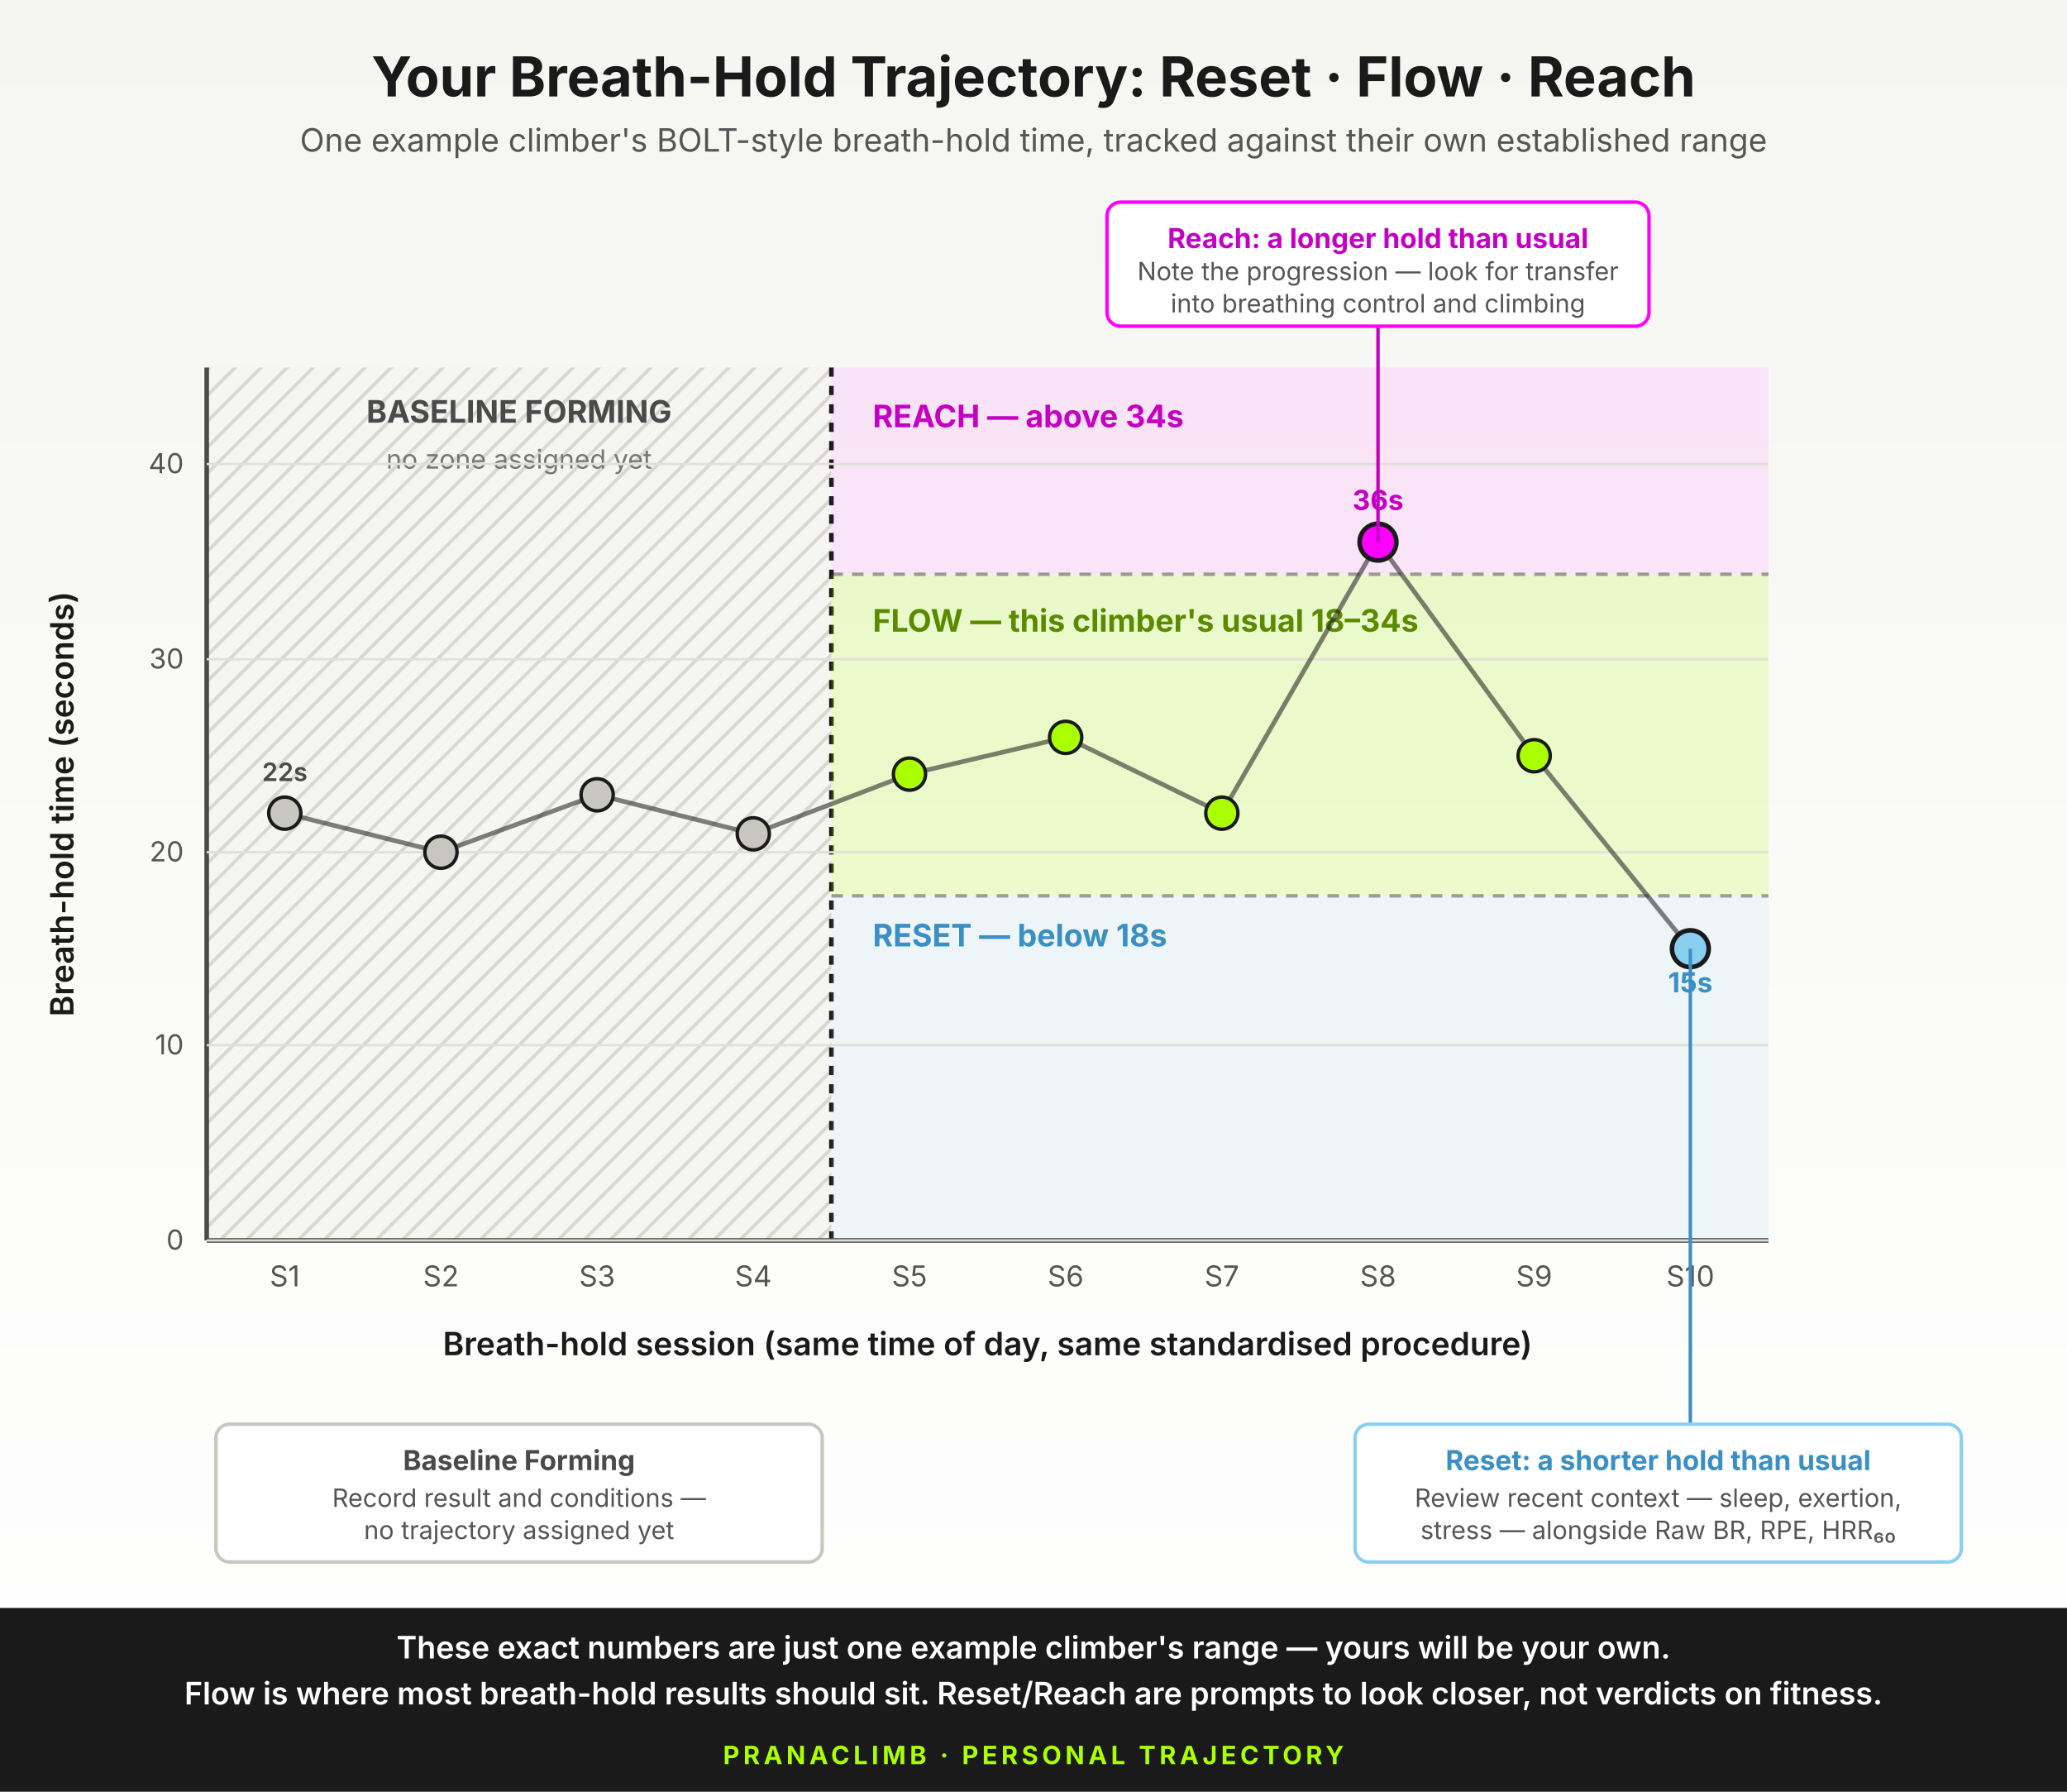
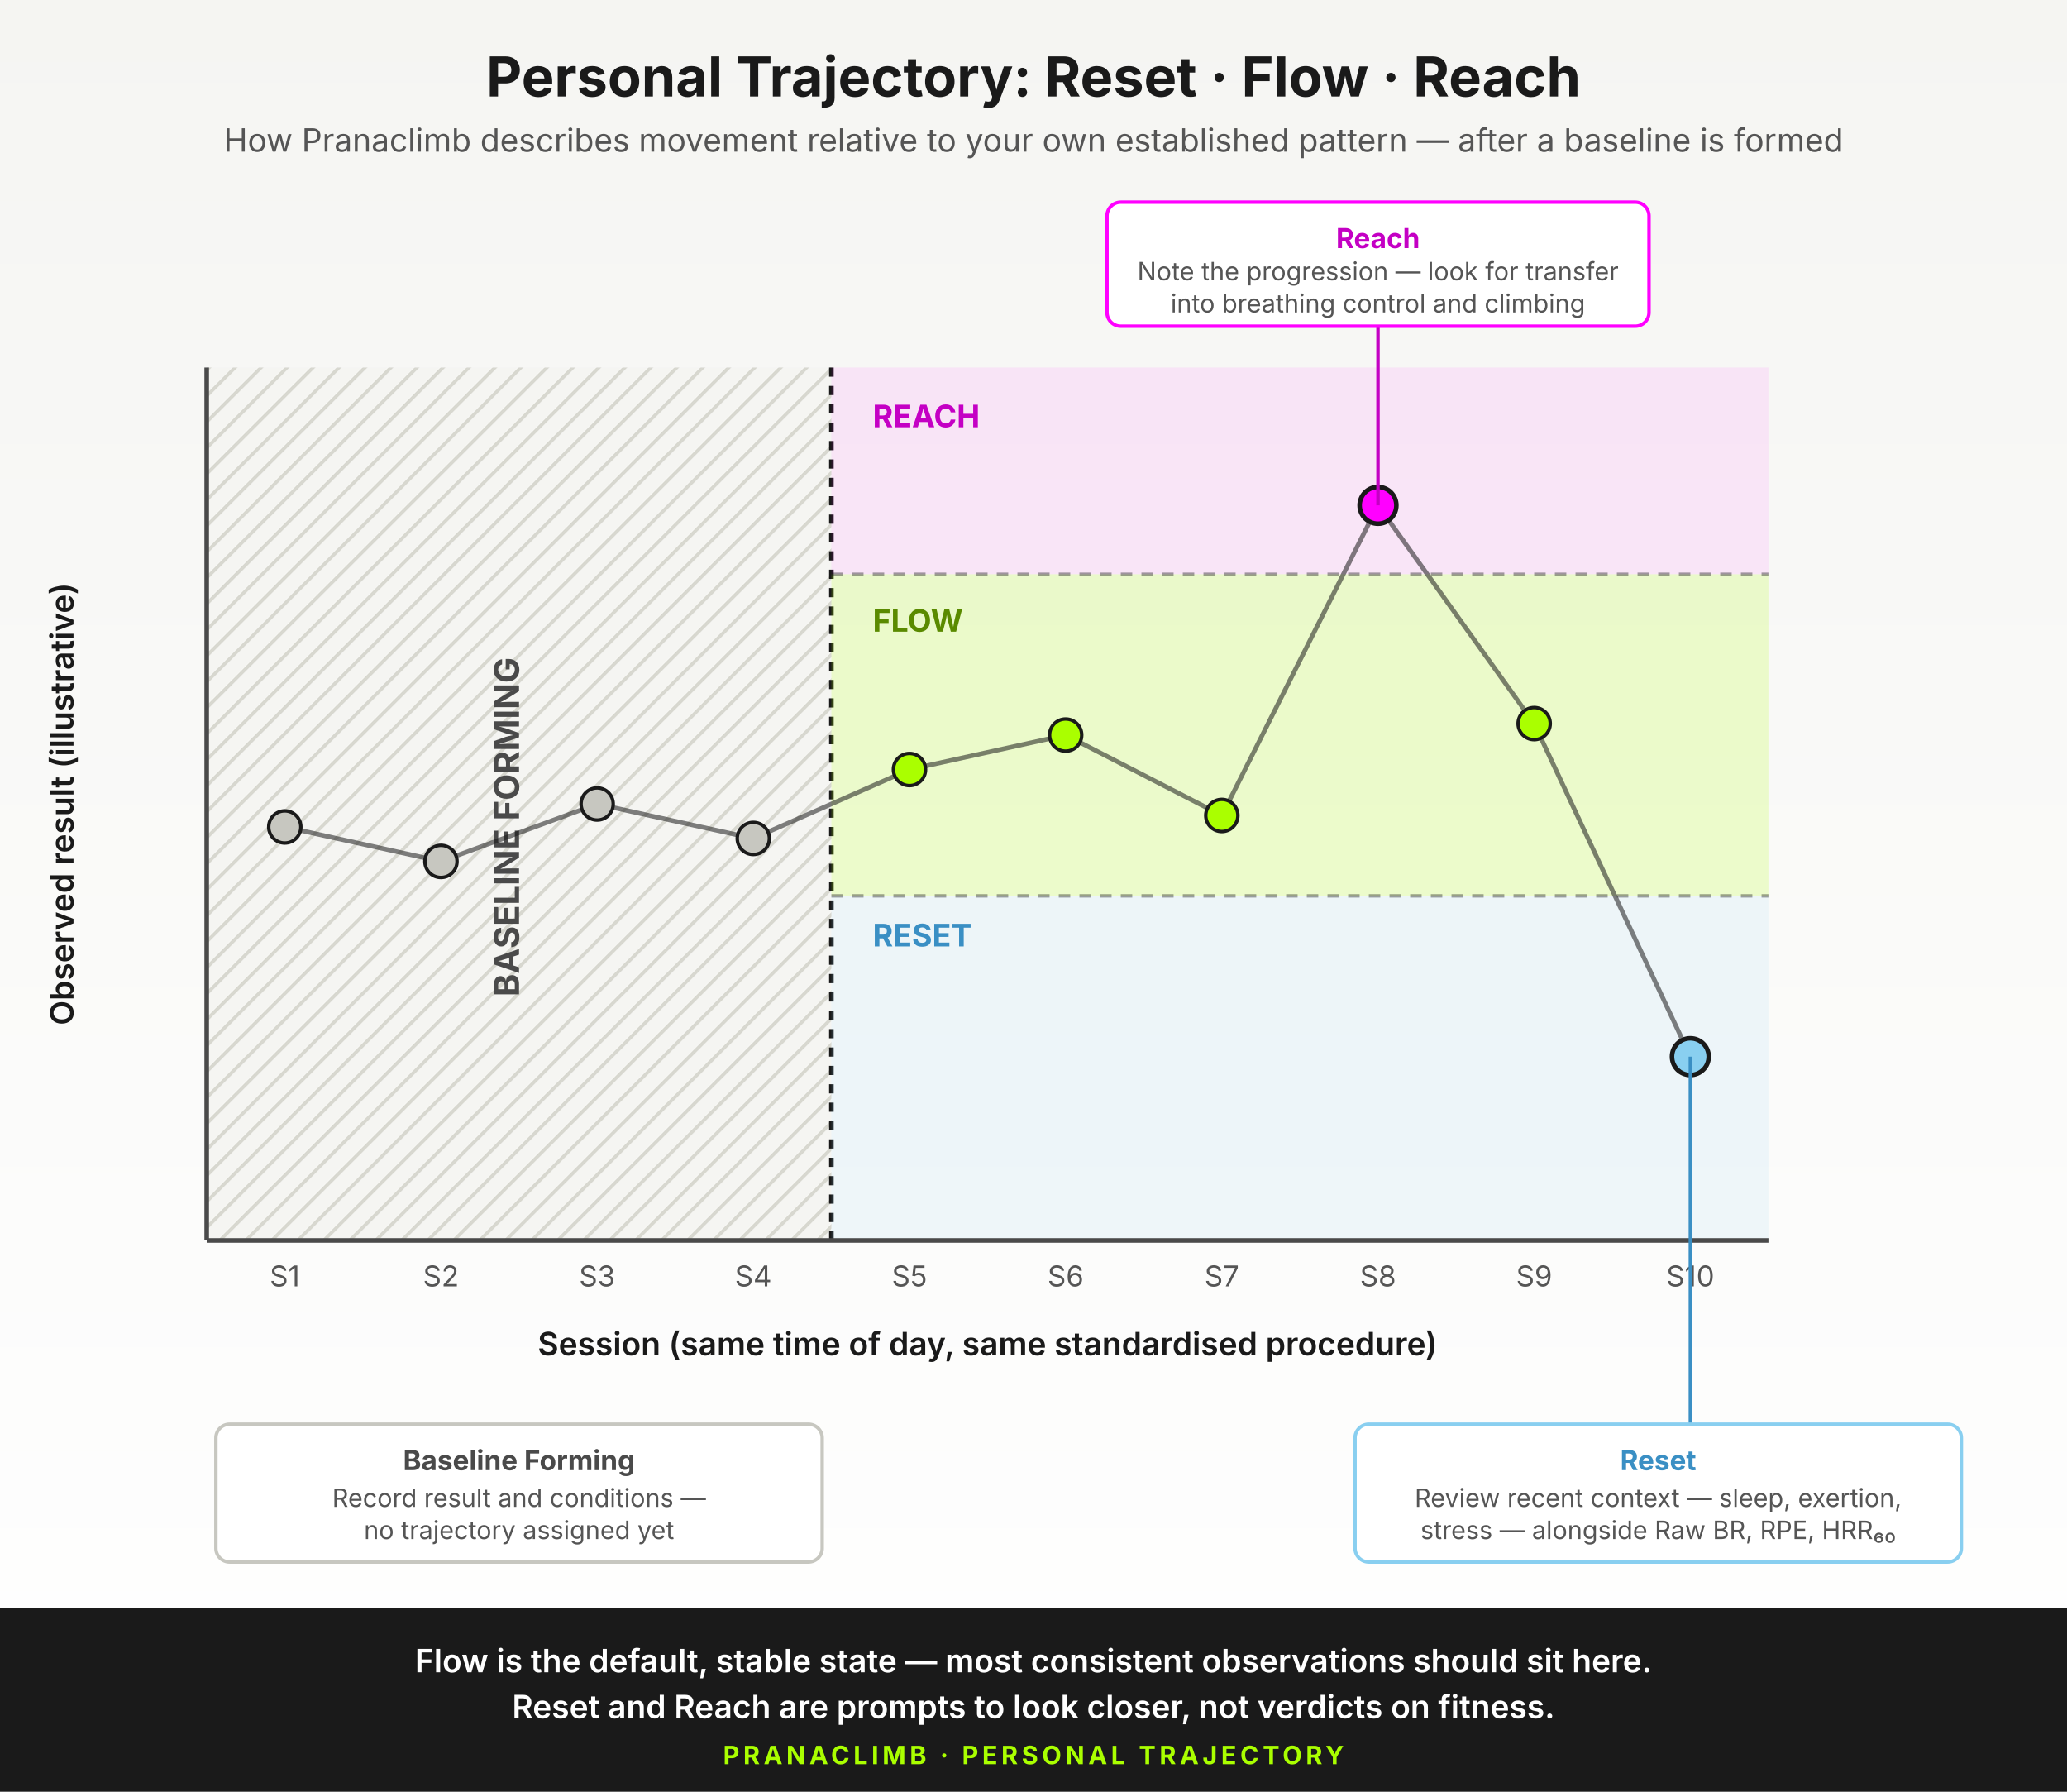
<svg xmlns="http://www.w3.org/2000/svg" viewBox="0 0 900 780" font-family="Outfit, -apple-system, sans-serif">
  <defs>
    <linearGradient id="bgGrad3" x1="0" y1="0" x2="0" y2="1">
      <stop offset="0%" stop-color="#f5f5f2" />
      <stop offset="100%" stop-color="#ffffff" />
    </linearGradient>
    <pattern id="hatch" patternUnits="userSpaceOnUse" width="8" height="8" patternTransform="rotate(45)">
      <rect width="8" height="8" fill="#f5f5f2" />
      <line x1="0" y1="0" x2="0" y2="8" stroke="#d8d8d0" stroke-width="3" />
    </pattern>
  </defs>
  <rect x="0" y="0" width="900" height="780" fill="url(#bgGrad3)" />
-   <text x="450" y="42" text-anchor="middle" font-size="24" font-weight="700" fill="#1a1a1a">Your Breath-Hold Trajectory: Reset · Flow · Reach</text>
-   <text x="450" y="66" text-anchor="middle" font-size="14" fill="#555555">One example climber's BOLT-style breath-hold time, tracked against their own established range</text>
+   <text x="450" y="42" text-anchor="middle" font-size="24" font-weight="700" fill="#1a1a1a">Personal Trajectory: Reset · Flow · Reach</text>
+   <text x="450" y="66" text-anchor="middle" font-size="14" fill="#555555">How Pranaclimb describes movement relative to your own established pattern — after a baseline is formed</text>
  <g transform="translate(90,160)">
    <rect x="0" y="0" width="272" height="380" fill="url(#hatch)" />
    <line x1="272" y1="0" x2="272" y2="380" stroke="#1a1a1a" stroke-width="2" stroke-dasharray="4,4" />
    <rect x="272" y="0" width="408" height="90" fill="#ff00ff" opacity="0.08" />
    <rect x="272" y="90" width="408" height="140" fill="#AAFF00" opacity="0.18" />
    <rect x="272" y="230" width="408" height="150" fill="#89CFF0" opacity="0.12" />
    <line x1="272" y1="90" x2="680" y2="90" stroke="#1a1a1a" stroke-width="1.5" stroke-dasharray="5,4" opacity="0.4" />
    <line x1="272" y1="230" x2="680" y2="230" stroke="#1a1a1a" stroke-width="1.5" stroke-dasharray="5,4" opacity="0.4" />
-     <text x="136" y="24" text-anchor="middle" font-size="13.5" font-weight="700" fill="#4a4a4a">BASELINE FORMING</text>
-     <text x="136" y="44" text-anchor="middle" font-size="11.5" fill="#777770">no zone assigned yet</text>
-     <text x="290" y="26" font-size="13.5" font-weight="700" fill="#c400c4">REACH — above 34s</text>
-     <text x="290" y="115" font-size="13.5" font-weight="700" fill="#5a8a00">FLOW — this climber's usual 18–34s</text>
-     <text x="290" y="252" font-size="13.5" font-weight="700" fill="#3a8fc4">RESET — below 18s</text>
+     <text x="136" y="200" text-anchor="middle" font-size="15" font-weight="700" fill="#4a4a4a" transform="rotate(-90 136 200)">BASELINE FORMING</text>
+     <text x="290" y="26" font-size="13.5" font-weight="700" fill="#c400c4">REACH</text>
+     <text x="290" y="115" font-size="13.5" font-weight="700" fill="#5a8a00">FLOW</text>
+     <text x="290" y="252" font-size="13.5" font-weight="700" fill="#3a8fc4">RESET</text>
    <line x1="0" y1="380" x2="680" y2="380" stroke="#4a4a4a" stroke-width="2" />
    <line x1="0" y1="0" x2="0" y2="380" stroke="#4a4a4a" stroke-width="2" />
-     <text x="-58" y="190" text-anchor="middle" font-size="14" fill="#1a1a1a" font-weight="600" transform="rotate(-90 -58 190)">Breath-hold time (seconds)</text>
-     <g font-size="12" fill="#555555" text-anchor="end">
-       <text x="-10" y="384">0</text>
-       <text x="-10" y="299">10</text>
-       <text x="-10" y="215">20</text>
-       <text x="-10" y="131">30</text>
-       <text x="-10" y="46">40</text>
-     </g>
-     <g stroke="#e0e0d8" stroke-width="1">
-       <line x1="0" y1="380" x2="680" y2="380" />
-       <line x1="0" y1="295" x2="680" y2="295" />
-       <line x1="0" y1="211" x2="680" y2="211" />
-       <line x1="0" y1="127" x2="680" y2="127" />
-       <line x1="0" y1="42" x2="680" y2="42" />
-     </g>
+     <text x="-58" y="190" text-anchor="middle" font-size="14" fill="#1a1a1a" font-weight="600" transform="rotate(-90 -58 190)">Observed result (illustrative)</text>
    <g font-size="12.5" fill="#555555" text-anchor="middle">
      <text x="34" y="400">S1</text>
      <text x="102" y="400">S2</text>
      <text x="170" y="400">S3</text>
      <text x="238" y="400">S4</text>
      <text x="306" y="400">S5</text>
      <text x="374" y="400">S6</text>
      <text x="442" y="400">S7</text>
      <text x="510" y="400">S8</text>
      <text x="578" y="400">S9</text>
      <text x="646" y="400">S10</text>
    </g>
-     <text x="340" y="430" text-anchor="middle" font-size="14" fill="#1a1a1a" font-weight="600">Breath-hold session (same time of day, same standardised procedure)</text>
-     <polyline points="34,194 102,211 170,186 238,203 306,177 374,161 442,194 510,76 578,169 646,253" fill="none" stroke="#1a1a1a" stroke-width="2" opacity="0.55" />
-     <circle cx="34" cy="194" r="7" fill="#c7c7c0" stroke="#1a1a1a" stroke-width="1.5" />
-     <circle cx="102" cy="211" r="7" fill="#c7c7c0" stroke="#1a1a1a" stroke-width="1.5" />
-     <circle cx="170" cy="186" r="7" fill="#c7c7c0" stroke="#1a1a1a" stroke-width="1.5" />
-     <circle cx="238" cy="203" r="7" fill="#c7c7c0" stroke="#1a1a1a" stroke-width="1.5" />
-     <circle cx="306" cy="177" r="7" fill="#AAFF00" stroke="#1a1a1a" stroke-width="1.5" />
-     <circle cx="374" cy="161" r="7" fill="#AAFF00" stroke="#1a1a1a" stroke-width="1.5" />
-     <circle cx="442" cy="194" r="7" fill="#AAFF00" stroke="#1a1a1a" stroke-width="1.5" />
-     <circle cx="510" cy="76" r="8" fill="#ff00ff" stroke="#1a1a1a" stroke-width="2" />
-     <circle cx="578" cy="169" r="7" fill="#AAFF00" stroke="#1a1a1a" stroke-width="1.5" />
-     <circle cx="646" cy="253" r="8" fill="#89CFF0" stroke="#1a1a1a" stroke-width="2" />
-     <text x="34" y="180" text-anchor="middle" font-size="11" fill="#4a4a4a" font-weight="600">22s</text>
-     <text x="510" y="62" text-anchor="middle" font-size="12" fill="#c400c4" font-weight="700">36s</text>
-     <text x="646" y="272" text-anchor="middle" font-size="12" fill="#3a8fc4" font-weight="700">15s</text>
+     <text x="340" y="430" text-anchor="middle" font-size="14" fill="#1a1a1a" font-weight="600">Session (same time of day, same standardised procedure)</text>
+     <polyline points="34,200 102,215 170,190 238,205 306,175 374,160 442,195 510,60 578,155 646,300" fill="none" stroke="#1a1a1a" stroke-width="2" opacity="0.55" />
+     <circle cx="34" cy="200" r="7" fill="#c7c7c0" stroke="#1a1a1a" stroke-width="1.5" />
+     <circle cx="102" cy="215" r="7" fill="#c7c7c0" stroke="#1a1a1a" stroke-width="1.5" />
+     <circle cx="170" cy="190" r="7" fill="#c7c7c0" stroke="#1a1a1a" stroke-width="1.5" />
+     <circle cx="238" cy="205" r="7" fill="#c7c7c0" stroke="#1a1a1a" stroke-width="1.5" />
+     <circle cx="306" cy="175" r="7" fill="#AAFF00" stroke="#1a1a1a" stroke-width="1.5" />
+     <circle cx="374" cy="160" r="7" fill="#AAFF00" stroke="#1a1a1a" stroke-width="1.5" />
+     <circle cx="442" cy="195" r="7" fill="#AAFF00" stroke="#1a1a1a" stroke-width="1.5" />
+     <circle cx="510" cy="60" r="8" fill="#ff00ff" stroke="#1a1a1a" stroke-width="2" />
+     <circle cx="578" cy="155" r="7" fill="#AAFF00" stroke="#1a1a1a" stroke-width="1.5" />
+     <circle cx="646" cy="300" r="8" fill="#89CFF0" stroke="#1a1a1a" stroke-width="2" />
    <rect x="4" y="460" width="264" height="60" rx="6" fill="#ffffff" stroke="#c7c7c0" stroke-width="1.5" />
    <text x="136" y="480" text-anchor="middle" font-size="12" font-weight="700" fill="#4a4a4a">Baseline Forming</text>
    <text x="136" y="496" text-anchor="middle" font-size="11" fill="#555555">Record result and conditions —</text>
    <text x="136" y="510" text-anchor="middle" font-size="11" fill="#555555">no trajectory assigned yet</text>
-     <line x1="510" y1="76" x2="510" y2="-18" stroke="#c400c4" stroke-width="1.5" />
+     <line x1="510" y1="60" x2="510" y2="-18" stroke="#c400c4" stroke-width="1.5" />
    <rect x="392" y="-72" width="236" height="54" rx="6" fill="#ffffff" stroke="#ff00ff" stroke-width="1.5" />
-     <text x="510" y="-52" text-anchor="middle" font-size="12" font-weight="700" fill="#c400c4">Reach: a longer hold than usual</text>
+     <text x="510" y="-52" text-anchor="middle" font-size="12" font-weight="700" fill="#c400c4">Reach</text>
    <text x="510" y="-38" text-anchor="middle" font-size="11" fill="#555555">Note the progression — look for transfer</text>
    <text x="510" y="-24" text-anchor="middle" font-size="11" fill="#555555">into breathing control and climbing</text>
-     <line x1="646" y1="253" x2="646" y2="460" stroke="#3a8fc4" stroke-width="1.5" />
+     <line x1="646" y1="300" x2="646" y2="460" stroke="#3a8fc4" stroke-width="1.5" />
    <rect x="500" y="460" width="264" height="60" rx="6" fill="#ffffff" stroke="#89CFF0" stroke-width="1.5" />
-     <text x="632" y="480" text-anchor="middle" font-size="12" font-weight="700" fill="#3a8fc4">Reset: a shorter hold than usual</text>
+     <text x="632" y="480" text-anchor="middle" font-size="12" font-weight="700" fill="#3a8fc4">Reset</text>
    <text x="632" y="496" text-anchor="middle" font-size="11" fill="#555555">Review recent context — sleep, exertion,</text>
    <text x="632" y="510" text-anchor="middle" font-size="11" fill="#555555">stress — alongside Raw BR, RPE, HRR₆₀</text>
  </g>
  <rect x="0" y="700" width="900" height="80" fill="#1a1a1a" />
-   <text x="450" y="722" text-anchor="middle" font-size="13.5" fill="#ffffff" font-weight="600">These exact numbers are just one example climber's range — yours will be your own.</text>
-   <text x="450" y="742" text-anchor="middle" font-size="13.5" fill="#ffffff" font-weight="600">Flow is where most breath-hold results should sit. Reset/Reach are prompts to look closer, not verdicts on fitness.</text>
+   <text x="450" y="728" text-anchor="middle" font-size="14" fill="#ffffff" font-weight="600">Flow is the default, stable state — most consistent observations should sit here.</text>
+   <text x="450" y="748" text-anchor="middle" font-size="14" fill="#ffffff" font-weight="600">Reset and Reach are prompts to look closer, not verdicts on fitness.</text>
  <text x="450" y="768" text-anchor="middle" font-size="11" fill="#AAFF00" font-weight="700" letter-spacing="0.15em">PRANACLIMB · PERSONAL TRAJECTORY</text>
</svg>
